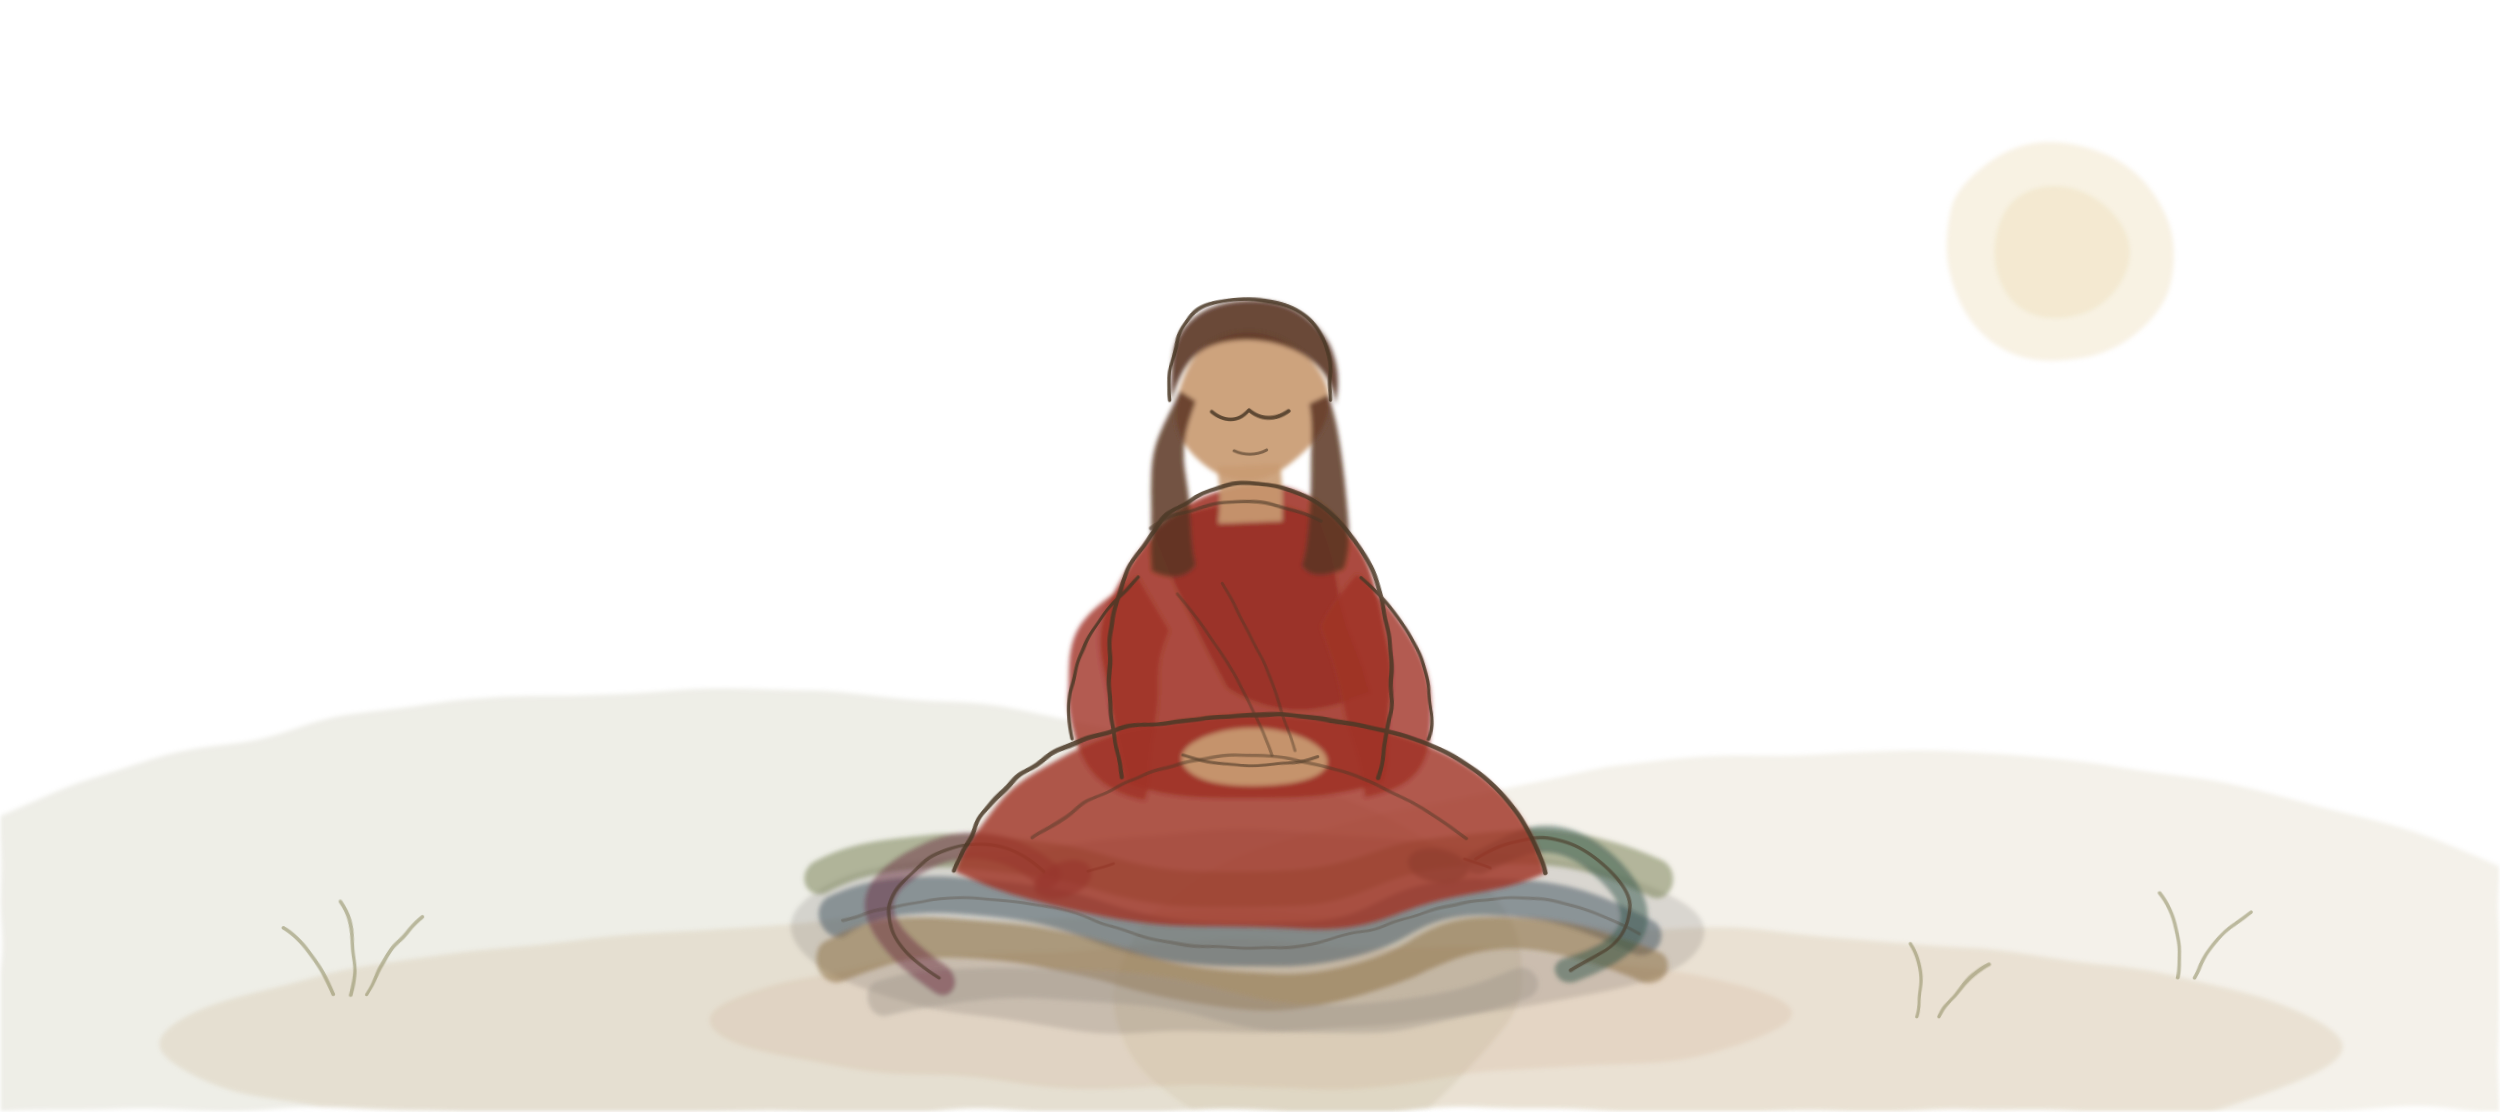
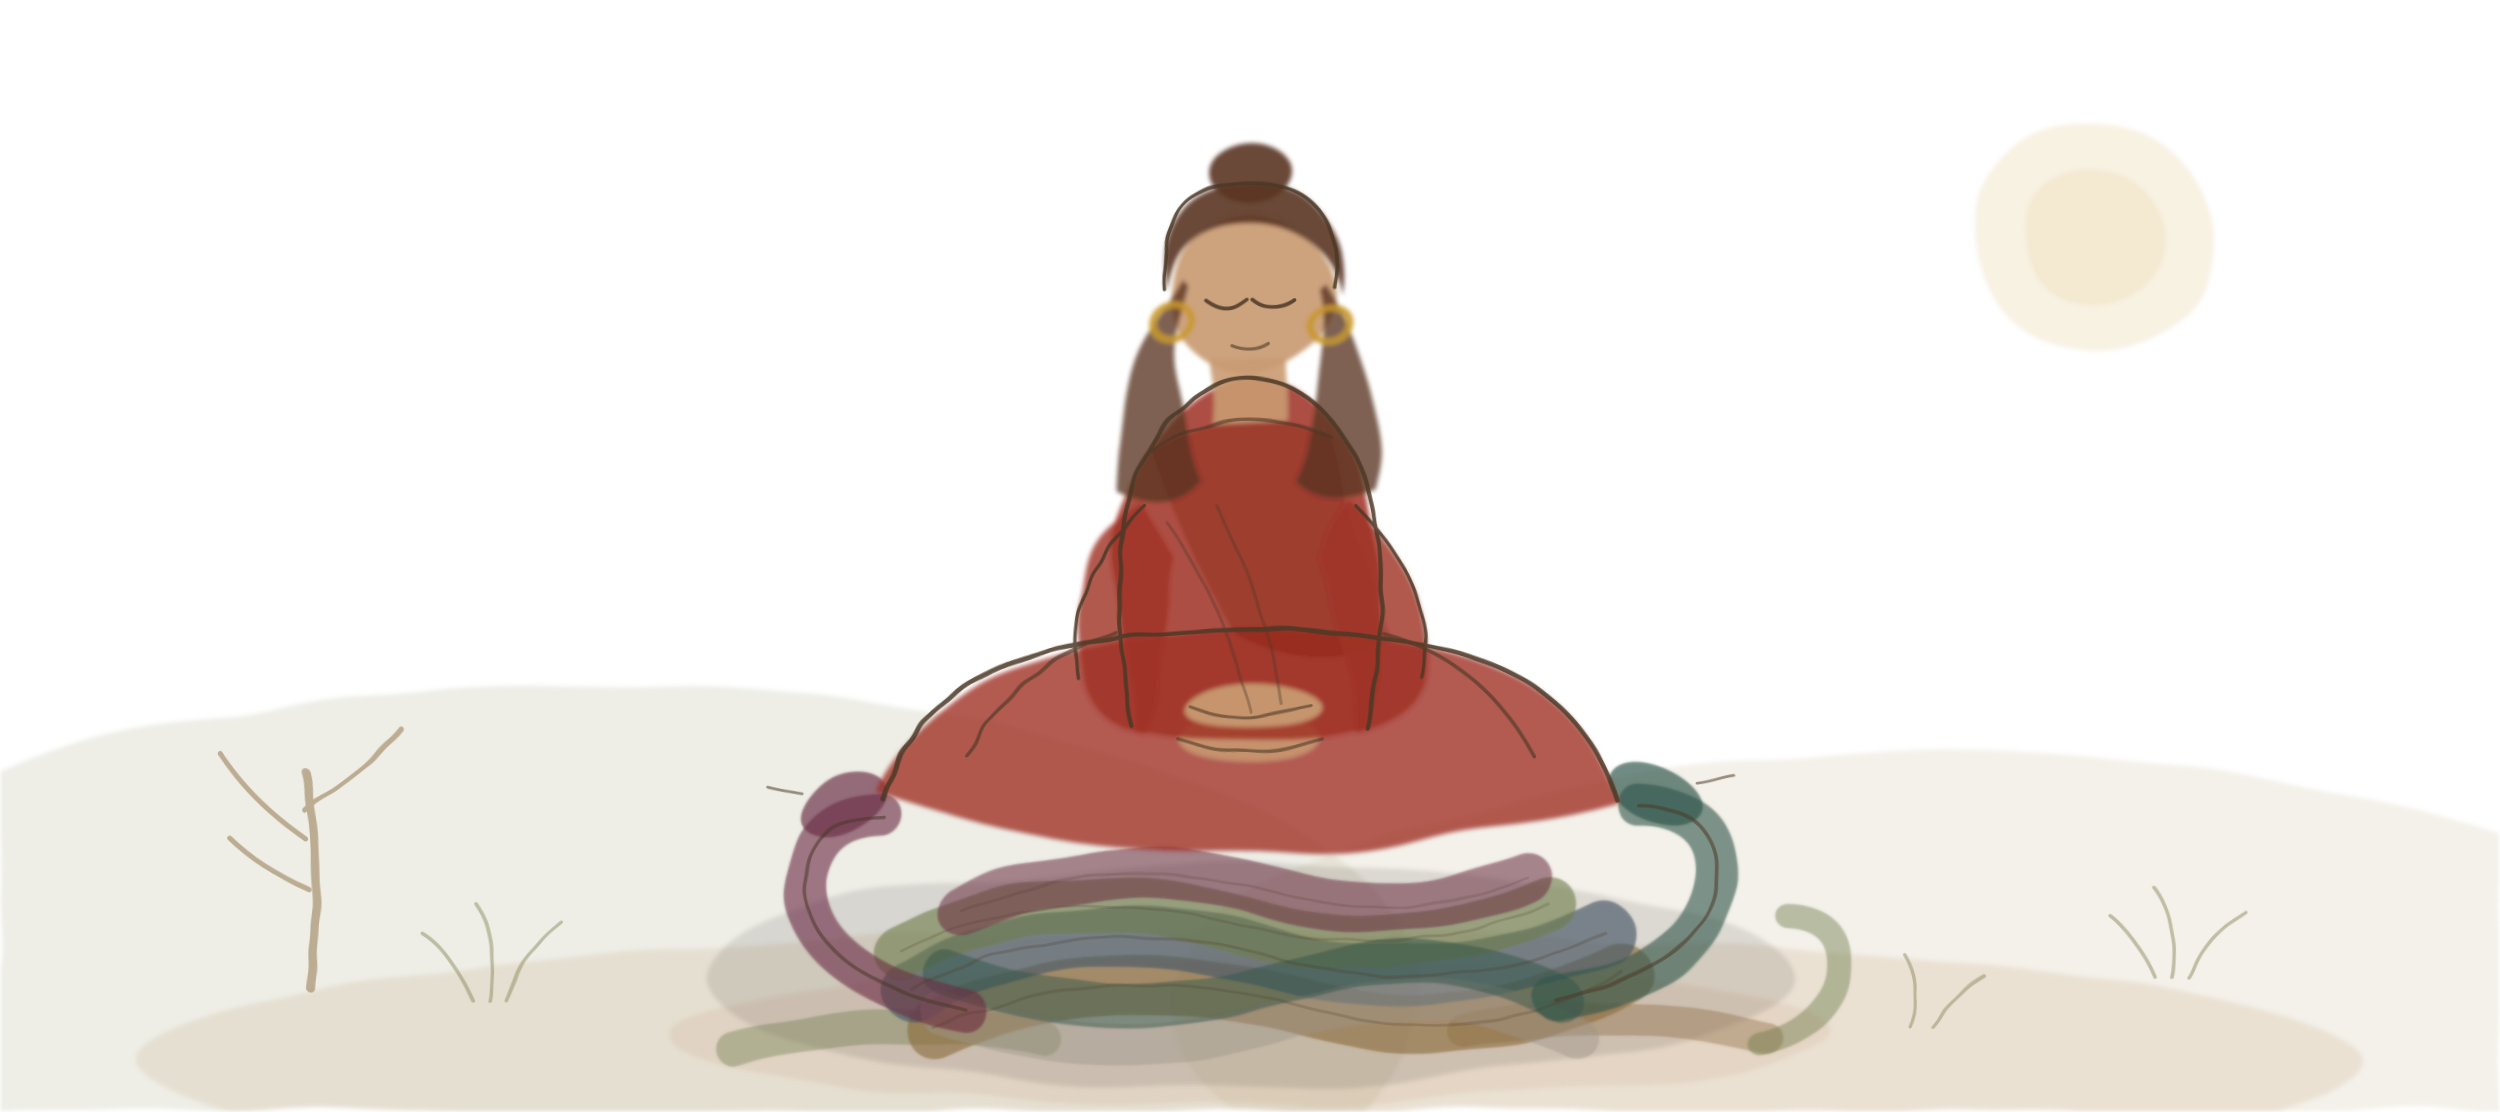
<svg xmlns="http://www.w3.org/2000/svg" viewBox="0 0 900 400" width="900" height="400">
  <defs>
    <filter id="gwash" x="-25%" y="-25%" width="150%" height="150%">
      <feTurbulence type="fractalNoise" baseFrequency="0.012 0.02" numOctaves="2" seed="7" result="n" />
      <feDisplacementMap in="SourceGraphic" in2="n" scale="10" />
      <feGaussianBlur stdDeviation="0.8" />
    </filter>
    <filter id="gpen" x="-15%" y="-15%" width="130%" height="130%">
      <feTurbulence type="fractalNoise" baseFrequency="0.045 0.06" numOctaves="2" seed="3" result="n" />
      <feDisplacementMap in="SourceGraphic" in2="n" scale="2.8" />
    </filter>
+     <filter id="gcoil" x="-20%" y="-20%" width="140%" height="140%">
+       <feTurbulence type="fractalNoise" baseFrequency="0.02 0.03" numOctaves="2" seed="11" result="n" />
+       <feDisplacementMap in="SourceGraphic" in2="n" scale="5" />
+       <feGaussianBlur stdDeviation="0.5" />
+     </filter>
  </defs>
-   <circle cx="742" cy="92" r="40" fill="#c9982a" opacity="0.13" filter="url(#gwash)" />
-   <circle cx="742" cy="92" r="24" fill="#c9982a" opacity="0.10" filter="url(#gwash)" />
-   <ellipse cx="250" cy="352" rx="300" ry="104" fill="#8d8a5e" opacity="0.15" filter="url(#gwash)" />
-   <ellipse cx="672" cy="360" rx="272" ry="88" fill="#b7a678" opacity="0.16" filter="url(#gwash)" />
-   <ellipse cx="450" cy="376" rx="392" ry="46" fill="#c9b18c" opacity="0.24" filter="url(#gwash)" />
-   <ellipse cx="450" cy="366" rx="196" ry="26" fill="#b06a3b" opacity="0.10" filter="url(#gwash)" />
-   <g filter="url(#gpen)" stroke="#8d8a5e" fill="none" stroke-linecap="round" opacity="0.55">
-     <path d="M126 358 q4 -22 -4 -34 M132 358 q10 -20 20 -28 M120 358 q-8 -18 -18 -24" stroke-width="1.3" />
-     <path d="M784 352 q2 -20 -6 -30 M790 352 q10 -18 20 -24" stroke-width="1.3" />
-     <path d="M690 366 q4 -16 -2 -26 M698 366 q9 -14 18 -19" stroke-width="1.2" />
+   <circle cx="754" cy="86" r="42" fill="#c9982a" opacity="0.13" filter="url(#gwash)" />
+   <circle cx="754" cy="86" r="25" fill="#c9982a" opacity="0.10" filter="url(#gwash)" />
+   <ellipse cx="212" cy="358" rx="300" ry="112" fill="#8d8a5e" opacity="0.15" filter="url(#gwash)" />
+   <ellipse cx="700" cy="364" rx="278" ry="92" fill="#b7a678" opacity="0.16" filter="url(#gwash)" />
+   <ellipse cx="450" cy="382" rx="400" ry="46" fill="#c9b18c" opacity="0.24" filter="url(#gwash)" />
+   <ellipse cx="450" cy="372" rx="210" ry="26" fill="#b06a3b" opacity="0.10" filter="url(#gwash)" />
+   <g filter="url(#gpen)" stroke="#8a6a3b" fill="none" stroke-linecap="round" opacity="0.5">
+     <path d="M112 356 q4 -52 -2 -78" stroke-width="3" />
+     <path d="M110 302 q-20 -14 -30 -30 M110 292 q22 -16 34 -30 M111 320 q-18 -8 -28 -18" stroke-width="1.8" />
  </g>
-   <ellipse cx="450" cy="336" rx="164" ry="36" fill="#2a2320" opacity="0.13" filter="url(#gwash)" />
-   <g filter="url(#gwash)" fill="none" stroke-linecap="round">
-     <path d="M298 318 q48 -22 98 -4 q52 18 104 -2 q48 -18 96 4" stroke="#6f7a4a" stroke-width="13" opacity="0.5" />
-     <path d="M304 332 q46 -18 92 0 q54 20 110 -2 q44 -16 84 6" stroke="#4a5b66" stroke-width="14" opacity="0.55" />
-     <path d="M300 346 q54 -16 104 2 q56 20 108 -4 q42 -16 82 4" stroke="#8a6a3b" stroke-width="13" opacity="0.5" />
-     <path d="M316 358 q62 -12 122 4 q58 14 112 -6" stroke="#9d948a" stroke-width="11" opacity="0.42" />
-     <path d="M338 352 q-32 -20 -8 -40 q24 -18 46 2" stroke="#6b2f42" stroke-width="10" opacity="0.5" />
-     <path d="M566 350 q34 -18 12 -38 q-22 -20 -46 -2" stroke="#31564a" stroke-width="10" opacity="0.5" />
+   <g filter="url(#gpen)" stroke="#8d8a5e" fill="none" stroke-linecap="round" opacity="0.5">
+     <path d="M176 360 q4 -22 -4 -34 M182 360 q10 -20 20 -28 M170 360 q-8 -18 -18 -24" stroke-width="1.3" />
+     <path d="M782 352 q2 -22 -6 -32 M788 352 q10 -18 20 -24 M776 352 q-8 -16 -16 -22" stroke-width="1.3" />
+     <path d="M688 370 q4 -16 -2 -26 M696 370 q9 -14 18 -19" stroke-width="1.2" />
  </g>
-   <g filter="url(#gwash)">
-     <ellipse cx="382" cy="316" rx="11" ry="7" transform="rotate(-16 382 316)" fill="#6b2f42" opacity="0.55" />
-     <ellipse cx="518" cy="312" rx="11" ry="7" transform="rotate(16 518 312)" fill="#31564a" opacity="0.55" />
+   <ellipse cx="450" cy="352" rx="196" ry="40" fill="#2a2320" opacity="0.12" filter="url(#gwash)" />
+   <g filter="url(#gcoil)" fill="none" stroke-linecap="round">
+     <path d="M264 378 q60 -16 112 -4" stroke="#6f7a4a" stroke-width="12" opacity="0.4" />
+     <path d="M636 374 q-56 -14 -108 -2" stroke="#8a6a3b" stroke-width="12" opacity="0.4" />
+     <path d="M634 376 q28 -8 28 -28 q0 -18 -18 -18" stroke="#6f7a4a" stroke-width="9" opacity="0.45" />
+     <path d="M336 370 q64 -26 132 -8 q62 19 116 -12" stroke="#8a6a3b" stroke-width="21" opacity="0.62" />
+     <path d="M328 356 q60 -30 128 -12 q64 18 122 -8" stroke="#4a5b66" stroke-width="22" opacity="0.68" />
+     <path d="M338 364 q60 22 122 4 q58 -18 108 6" stroke="#9d948a" stroke-width="15" opacity="0.45" />
+     <path d="M324 342 q56 -26 118 -10 q60 16 116 -6" stroke="#6f7a4a" stroke-width="20" opacity="0.62" />
+     <path d="M340 350 q58 22 118 4 q56 -18 104 6" stroke="#31564a" stroke-width="16" opacity="0.5" />
+     <path d="M346 328 q50 -22 106 -8 q52 14 98 -4" stroke="#6b2f42" stroke-width="18" opacity="0.56" />
+     <path d="M348 364 q-60 -14 -58 -48 q2 -22 28 -22" stroke="#6b2f42" stroke-width="15" opacity="0.62" />
+     <path d="M560 360 q60 -14 58 -48 q-2 -22 -28 -22" stroke="#31564a" stroke-width="15" opacity="0.62" />
  </g>
-   <g filter="url(#gpen)" stroke="#4a3826" fill="none" stroke-linecap="round" opacity="0.6">
-     <path d="M338 352 q-32 -20 -8 -40 q24 -18 46 2" stroke-width="1.2" />
-     <path d="M566 350 q34 -18 12 -38 q-22 -20 -46 -2" stroke-width="1.2" />
-     <path d="M392 314 l9 -3 M528 310 l9 3" stroke-width="1" />
-     <path d="M304 332 q46 -18 92 0 q54 20 110 -2 q44 -16 84 6" stroke-width="1.1" opacity="0.45" />
+   <g filter="url(#gcoil)">
+     <ellipse cx="304" cy="290" rx="17" ry="10" transform="rotate(-22 304 290)" fill="#6b2f42" opacity="0.68" />
+     <ellipse cx="596" cy="286" rx="17" ry="10" transform="rotate(22 596 286)" fill="#31564a" opacity="0.68" />
  </g>
-   <g>
+   <g filter="url(#gpen)" stroke="#4a3826" fill="none" stroke-linecap="round" opacity="0.55">
+     <path d="M348 364 q-60 -14 -58 -48 q2 -22 28 -22" stroke-width="1.3" />
+     <path d="M560 360 q60 -14 58 -48 q-2 -22 -28 -22" stroke-width="1.3" />
+     <path d="M289 286 l-13 -3 M611 282 l13 -3" stroke-width="1" />
+     <path d="M328 356 q60 -30 128 -12 q64 18 122 -8" stroke-width="1.1" opacity="0.45" />
+     <path d="M336 370 q64 -26 132 -8 q62 19 116 -12" stroke-width="1.1" opacity="0.4" />
+     <path d="M324 342 q56 -26 118 -10 q60 16 116 -6" stroke-width="1" opacity="0.36" />
+     <path d="M346 328 q50 -22 106 -8 q52 14 98 -4" stroke-width="1" opacity="0.34" />
+   </g>
+   <g transform="translate(0,-34)">
    <g filter="url(#gwash)">
-       <path d="M344 314 q12 -42 62 -52 q44 -9 88 0 q50 10 62 52 q-54 22 -106 22 q-52 0 -106 -22 Z" fill="#a03326" opacity="0.82" />
-       <path d="M404 280 q-12 -54 6 -82 q15 -24 40 -24 q25 0 40 24 q18 28 6 82 q-46 14 -92 0 Z" fill="#a03326" opacity="0.88" />
-       <path d="M414 190 q30 -18 62 -2 q10 32 18 62 q-30 12 -52 -2 q-16 -30 -28 -58 Z" fill="#8b2015" opacity="0.5" />
-       <path d="M410 208 q-30 26 -24 58 q4 16 24 20 q6 -34 12 -58 Z" fill="#a03326" opacity="0.8" />
-       <path d="M490 208 q30 26 24 58 q-4 16 -24 20 q-6 -34 -12 -58 Z" fill="#a03326" opacity="0.8" />
-       <ellipse cx="450" cy="272" rx="26" ry="10" fill="#c99b72" opacity="0.92" />
-       <path d="M438 168 h24 v20 h-24 Z" fill="#c99b72" opacity="0.9" />
-       <circle cx="450" cy="146" r="27" fill="#c99b72" opacity="0.92" />
-       <path d="M421 144 q-3 -36 29 -36 q32 0 29 36 q-4 -22 -29 -22 q-25 0 -29 22 Z" fill="#5a3423" opacity="0.9" />
-       <path d="M424 140 q-14 34 -9 66 q11 5 16 -2 q-8 -32 -1 -60 Z" fill="#5a3423" opacity="0.85" />
-       <path d="M476 140 q14 34 9 66 q-11 5 -16 -2 q8 -32 1 -60 Z" fill="#5a3423" opacity="0.85" />
+       <path d="M318 322 q14 -46 70 -56 q62 -11 124 0 q56 10 70 56 q-72 20 -132 20 q-60 0 -132 -20 Z" fill="#a03326" opacity="0.8" />
+       <ellipse cx="450" cy="300" rx="25" ry="10" fill="#c99b72" opacity="0.85" />
+       <path d="M408 296 q-12 -66 4 -98 q16 -28 38 -28 q22 0 38 28 q16 32 4 98 q-42 12 -84 0 Z" fill="#a03326" opacity="0.86" />
+       <path d="M414 196 q32 -20 66 -4 q10 36 20 72 q-32 12 -56 -2 q-18 -34 -30 -66 Z" fill="#8b2015" opacity="0.42" />
+       <path d="M412 216 q-30 30 -24 62 q5 16 24 20 q6 -38 12 -62 Z" fill="#a03326" opacity="0.82" />
+       <path d="M488 216 q30 30 24 62 q-5 16 -24 20 q-6 -38 -12 -62 Z" fill="#a03326" opacity="0.82" />
+       <ellipse cx="450" cy="288" rx="25" ry="9" fill="#c99b72" opacity="0.92" />
+       <path d="M436 164 h28 v22 h-28 Z" fill="#c99b72" opacity="0.9" />
+       <circle cx="450" cy="140" r="29" fill="#c99b72" opacity="0.92" />
+       <path d="M419 138 q-3 -38 31 -38 q34 0 31 38 q-5 -24 -31 -24 q-26 0 -31 24 Z" fill="#5a3423" opacity="0.9" />
+       <ellipse cx="450" cy="96" rx="15" ry="11" fill="#5a3423" opacity="0.9" />
+       <path d="M425 134 q-26 40 -22 78 q17 9 30 -4 q-15 -38 -6 -72 Z" fill="#5a3423" opacity="0.78" />
+       <path d="M475 134 q26 40 22 78 q-17 9 -30 -4 q15 -38 6 -72 Z" fill="#5a3423" opacity="0.78" />
+       <circle cx="422" cy="150" r="7" fill="none" stroke="#c9982a" stroke-width="2.6" opacity="0.9" />
+       <circle cx="478" cy="150" r="7" fill="none" stroke="#c9982a" stroke-width="2.6" opacity="0.9" />
    </g>
    <g filter="url(#gpen)" stroke="#4a3826" fill="none" stroke-linecap="round" opacity="0.85">
-       <path d="M344 314 q12 -42 62 -52 q44 -9 88 0 q50 10 62 52" stroke-width="1.6" />
-       <path d="M404 280 q-12 -54 6 -82 q15 -24 40 -24 q25 0 40 24 q18 28 6 82" stroke-width="1.5" />
-       <path d="M421 144 q-3 -36 29 -36 q32 0 29 36" stroke-width="1.3" />
-       <path d="M436 148 q7 6 14 0 M464 148 q-7 6 -14 0" stroke-width="1.3" />
-       <path d="M444 162 q6 3 12 0" stroke-width="1.1" opacity="0.7" />
-       <path d="M414 190 q30 -18 62 -2" stroke-width="1.2" opacity="0.7" />
-       <path d="M424 214 q22 26 34 58 M440 210 q18 30 26 60" stroke-width="1.1" opacity="0.5" />
-       <path d="M372 302 q40 -30 78 -30 q38 0 78 30" stroke-width="1.2" opacity="0.55" />
-       <path d="M410 208 q-30 26 -24 58 M490 208 q30 26 24 58" stroke-width="1.2" />
-       <path d="M426 272 q24 8 48 0" stroke-width="1.1" opacity="0.7" />
+       <path d="M318 322 q14 -46 70 -56 q62 -11 124 0 q56 10 70 56" stroke-width="1.6" />
+       <path d="M408 296 q-12 -66 4 -98 q16 -28 38 -28 q22 0 38 28 q16 32 4 98" stroke-width="1.5" />
+       <path d="M419 138 q-3 -38 31 -38 q34 0 31 38" stroke-width="1.3" />
+       <path d="M434 142 q8 6 15 0 M466 142 q-8 6 -15 0" stroke-width="1.4" />
+       <path d="M443 158 q7 3 14 0" stroke-width="1.1" opacity="0.7" />
+       <path d="M348 306 q18 -34 54 -44 M552 306 q-18 -34 -54 -44" stroke-width="1.3" opacity="0.75" />
+       <path d="M424 300 q26 9 52 0" stroke-width="1.2" opacity="0.7" />
+       <path d="M414 196 q32 -20 66 -4" stroke-width="1.2" opacity="0.7" />
+       <path d="M420 222 q22 32 30 68 M438 216 q18 36 24 72" stroke-width="1.1" opacity="0.42" />
+       <path d="M412 216 q-30 30 -24 62 M488 216 q30 30 24 62" stroke-width="1.2" />
+       <path d="M428 288 q22 8 44 0" stroke-width="1.1" opacity="0.7" />
    </g>
  </g>
</svg>
